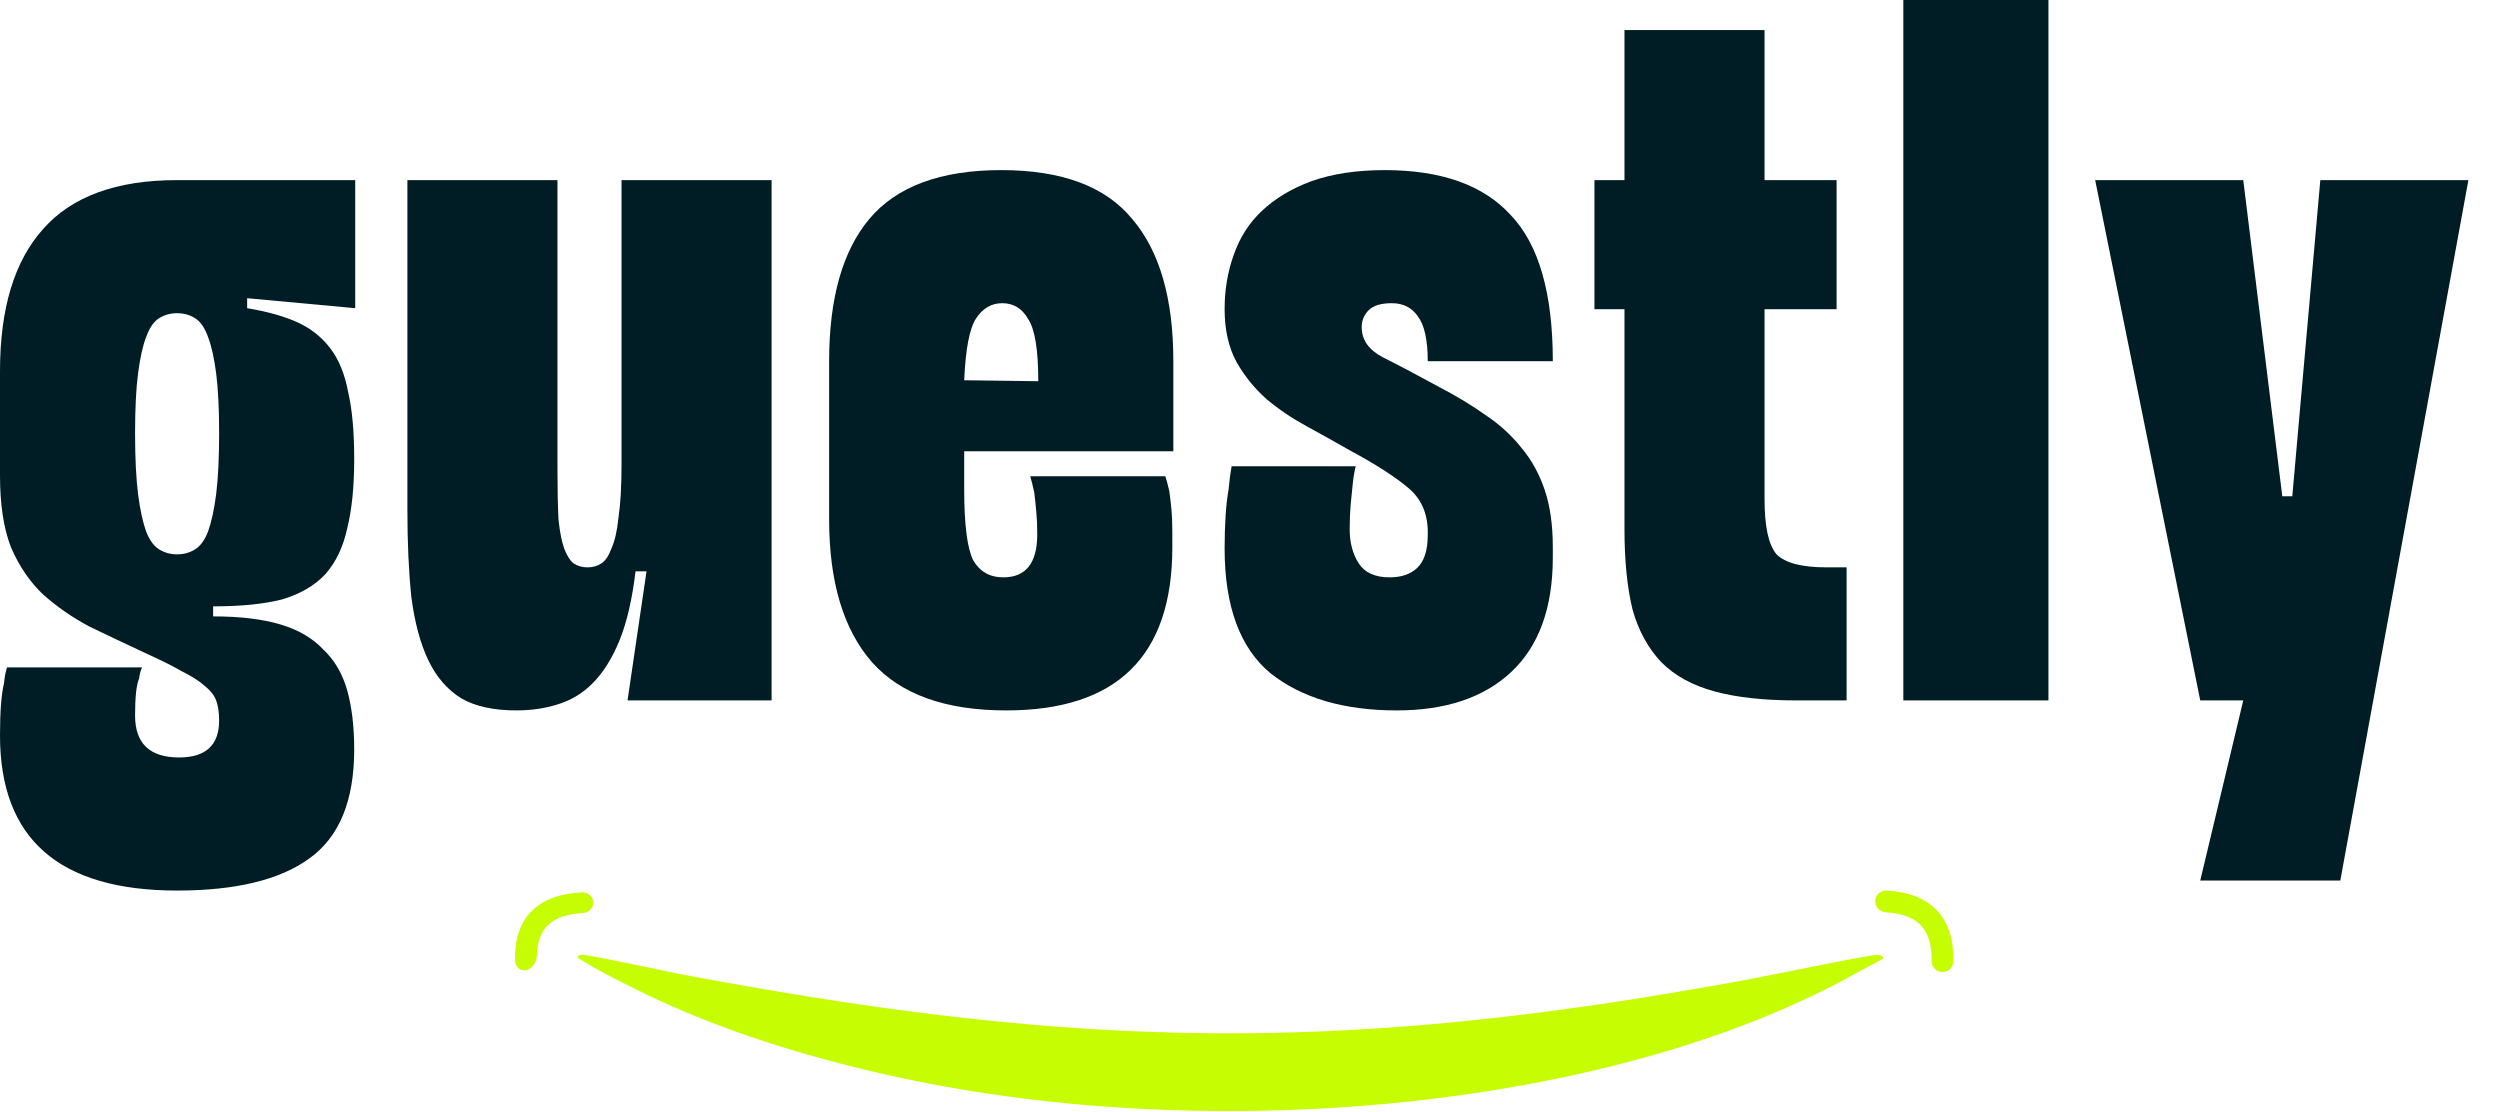
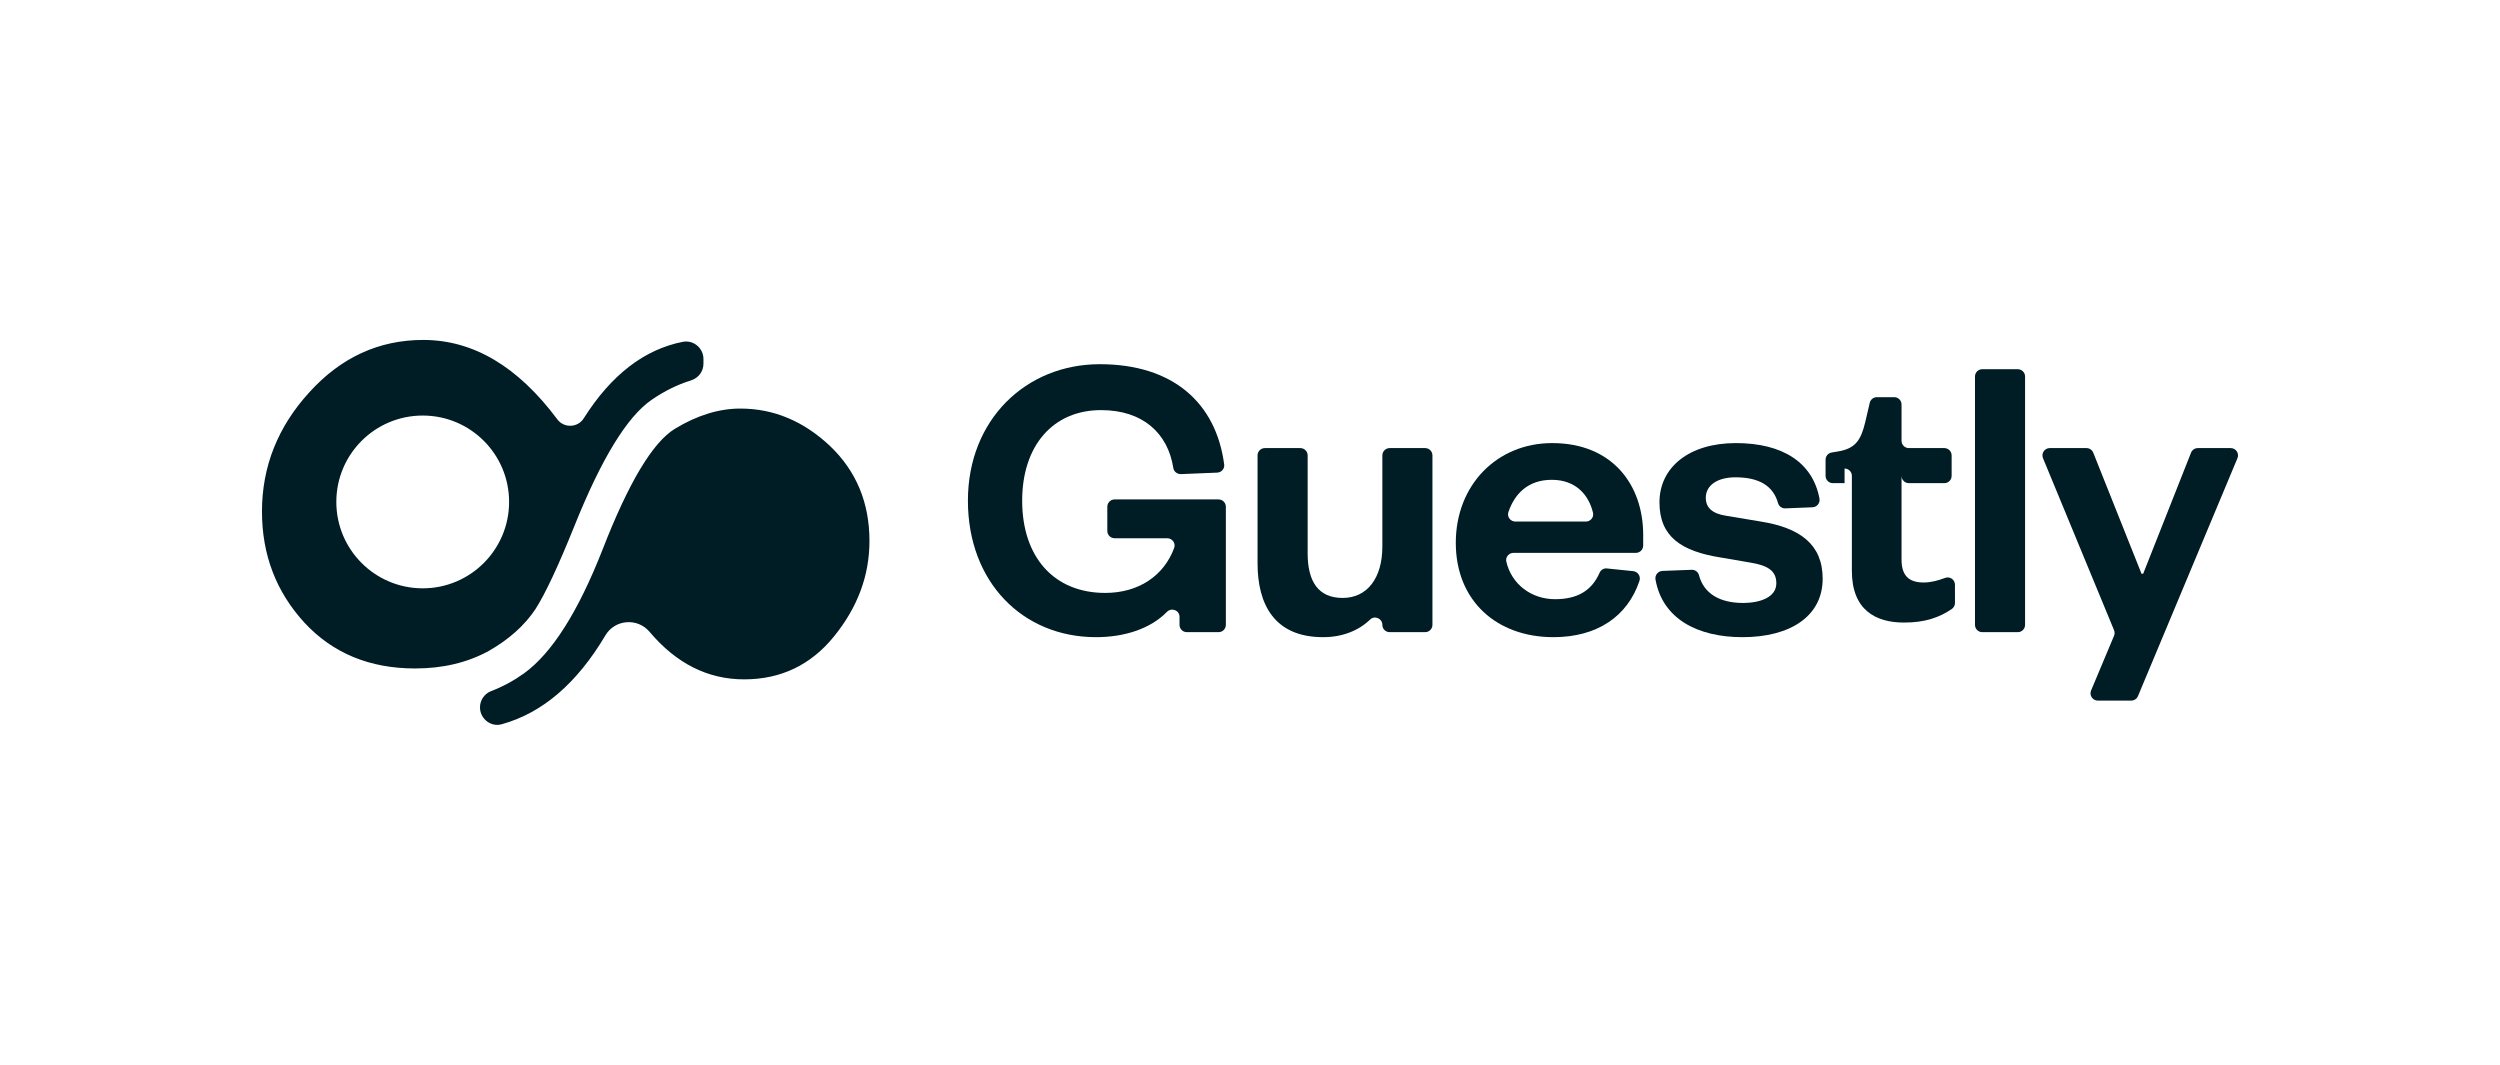
- <svg xmlns="http://www.w3.org/2000/svg" width="72" height="32" viewBox="0 0 72 32" fill="none">
-   <path d="M63.367 20.172L60.341 5.187H64.606L65.73 14.293H66.018L66.825 5.187H71.09L67.401 25.36H63.367L64.606 20.172H63.367Z" fill="#001C24" />
-   <path d="M58.995 20.172H54.816V0H58.995V20.172Z" fill="#001C24" />
-   <path d="M50.819 5.187H52.894V8.905H50.819V14.38C50.819 15.168 50.935 15.696 51.165 15.965C51.415 16.215 51.895 16.34 52.606 16.34H53.182V20.172H51.742C50.8 20.172 50.013 20.086 49.379 19.913C48.745 19.74 48.236 19.462 47.851 19.077C47.467 18.674 47.188 18.165 47.016 17.55C46.862 16.916 46.785 16.147 46.785 15.245V8.905H45.92V5.187H46.785V0.865H50.819V5.187Z" fill="#001C24" />
-   <path d="M35.269 15.792C35.269 15.446 35.279 15.129 35.298 14.841C35.317 14.553 35.346 14.303 35.384 14.092C35.404 13.861 35.432 13.64 35.471 13.429H39.044C39.006 13.583 38.977 13.756 38.958 13.948C38.939 14.121 38.919 14.313 38.9 14.524C38.881 14.735 38.871 14.976 38.871 15.245C38.871 15.629 38.958 15.955 39.131 16.224C39.304 16.493 39.601 16.628 40.024 16.628C40.351 16.628 40.61 16.541 40.802 16.368C41.013 16.176 41.119 15.859 41.119 15.417C41.138 14.841 40.956 14.39 40.572 14.063C40.187 13.736 39.621 13.371 38.871 12.968C38.468 12.737 38.055 12.507 37.632 12.276C37.209 12.046 36.825 11.786 36.48 11.498C36.134 11.191 35.846 10.835 35.615 10.432C35.384 10.009 35.269 9.5 35.269 8.905C35.269 8.347 35.356 7.829 35.529 7.348C35.701 6.849 35.97 6.426 36.335 6.081C36.72 5.715 37.2 5.427 37.776 5.216C38.372 5.005 39.073 4.899 39.88 4.899C41.513 4.899 42.723 5.331 43.511 6.196C44.318 7.041 44.721 8.444 44.721 10.403H41.119C41.119 9.788 41.023 9.356 40.831 9.106C40.658 8.857 40.408 8.732 40.082 8.732C39.774 8.732 39.553 8.799 39.419 8.933C39.284 9.068 39.217 9.231 39.217 9.423C39.217 9.788 39.419 10.076 39.822 10.288C40.245 10.499 40.773 10.778 41.407 11.124C41.926 11.393 42.387 11.671 42.791 11.959C43.194 12.228 43.54 12.545 43.828 12.91C44.116 13.256 44.337 13.659 44.491 14.121C44.645 14.582 44.721 15.129 44.721 15.763V16.051C44.721 17.512 44.318 18.616 43.511 19.365C42.723 20.095 41.628 20.46 40.226 20.46C38.708 20.46 37.498 20.105 36.595 19.394C35.711 18.664 35.269 17.463 35.269 15.792Z" fill="#001C24" />
-   <path d="M28.893 16.628C29.546 16.628 29.873 16.215 29.873 15.389C29.873 15.139 29.863 14.918 29.844 14.726C29.825 14.514 29.806 14.332 29.786 14.178C29.748 14.005 29.71 13.852 29.671 13.717H33.562C33.6 13.832 33.638 13.976 33.677 14.149C33.696 14.284 33.715 14.447 33.734 14.639C33.754 14.831 33.763 15.062 33.763 15.331V15.763C33.763 18.895 32.169 20.46 28.98 20.46C27.231 20.46 25.944 19.999 25.118 19.077C24.292 18.136 23.879 16.762 23.879 14.956V10.403C23.879 8.597 24.263 7.233 25.032 6.311C25.819 5.37 27.087 4.899 28.835 4.899C30.584 4.899 31.842 5.37 32.611 6.311C33.398 7.233 33.792 8.597 33.792 10.403V12.997H27.769V14.092C27.769 15.11 27.856 15.792 28.029 16.138C28.221 16.464 28.509 16.628 28.893 16.628ZM28.864 8.732C28.557 8.732 28.307 8.876 28.115 9.164C27.923 9.452 27.808 10.048 27.769 10.951L29.902 10.979C29.902 10.076 29.806 9.481 29.613 9.193C29.441 8.885 29.191 8.732 28.864 8.732Z" fill="#001C24" />
-   <path d="M16.055 5.187V13.515C16.055 14.092 16.065 14.572 16.084 14.956C16.122 15.321 16.18 15.61 16.257 15.821C16.334 16.013 16.42 16.147 16.516 16.224C16.632 16.301 16.766 16.34 16.92 16.34C17.073 16.34 17.208 16.301 17.323 16.224C17.439 16.147 17.535 16.003 17.611 15.792C17.707 15.581 17.775 15.283 17.813 14.899C17.871 14.514 17.9 14.005 17.9 13.371V5.187H22.222V20.172H18.073L18.62 16.455H18.303C18.207 17.262 18.053 17.924 17.842 18.443C17.631 18.962 17.371 19.375 17.064 19.682C16.776 19.971 16.439 20.172 16.055 20.288C15.69 20.403 15.296 20.46 14.874 20.46C14.221 20.46 13.692 20.345 13.289 20.115C12.885 19.865 12.568 19.5 12.338 19.02C12.107 18.539 11.944 17.934 11.848 17.204C11.771 16.474 11.733 15.629 11.733 14.668V5.187H16.055Z" fill="#001C24" />
-   <path d="M7.118 8.876C7.694 8.972 8.175 9.106 8.559 9.279C8.943 9.452 9.26 9.702 9.51 10.028C9.76 10.355 9.932 10.778 10.028 11.296C10.144 11.796 10.201 12.44 10.201 13.227C10.201 14.015 10.134 14.678 10 15.216C9.884 15.754 9.673 16.195 9.366 16.541C9.058 16.868 8.645 17.108 8.127 17.262C7.608 17.396 6.945 17.463 6.138 17.463V17.752C6.907 17.752 7.55 17.828 8.069 17.982C8.588 18.136 9.001 18.376 9.308 18.703C9.635 19.01 9.865 19.404 10 19.884C10.134 20.364 10.201 20.931 10.201 21.584C10.201 23.064 9.769 24.111 8.905 24.726C8.059 25.34 6.791 25.648 5.101 25.648C1.7 25.648 0 24.159 0 21.181C0 20.835 0.01 20.537 0.029 20.288C0.048 20.038 0.077 19.836 0.115 19.682C0.134 19.49 0.163 19.337 0.202 19.221H4.092C4.054 19.298 4.025 19.404 4.006 19.538C3.967 19.634 3.938 19.769 3.919 19.942C3.9 20.115 3.89 20.336 3.89 20.605C3.89 21.411 4.313 21.815 5.158 21.815C5.927 21.815 6.311 21.459 6.311 20.749C6.311 20.518 6.282 20.326 6.225 20.172C6.167 20.019 6.052 19.875 5.879 19.74C5.725 19.605 5.514 19.471 5.245 19.337C4.976 19.183 4.63 19.01 4.207 18.818C3.631 18.549 3.083 18.29 2.565 18.04C2.065 17.771 1.623 17.463 1.239 17.118C0.855 16.753 0.548 16.301 0.317 15.763C0.106 15.225 0 14.534 0 13.688V10.691C0 8.885 0.413 7.521 1.239 6.599C2.065 5.658 3.352 5.187 5.101 5.187H10.23V8.876L7.118 8.588V8.876ZM6.311 12.478C6.311 11.767 6.282 11.191 6.225 10.749C6.167 10.307 6.09 9.961 5.994 9.712C5.898 9.443 5.773 9.26 5.619 9.164C5.466 9.068 5.293 9.02 5.101 9.02C4.909 9.02 4.736 9.068 4.582 9.164C4.428 9.26 4.303 9.443 4.207 9.712C4.111 9.961 4.034 10.307 3.977 10.749C3.919 11.191 3.89 11.767 3.89 12.478C3.89 13.189 3.919 13.775 3.977 14.236C4.034 14.678 4.111 15.033 4.207 15.302C4.303 15.552 4.428 15.725 4.582 15.821C4.736 15.917 4.909 15.965 5.101 15.965C5.293 15.965 5.466 15.917 5.619 15.821C5.773 15.725 5.898 15.552 5.994 15.302C6.09 15.033 6.167 14.678 6.225 14.236C6.282 13.775 6.311 13.189 6.311 12.478Z" fill="#001C24" />
-   <path d="M54.188 27.53C54.138 27.503 54.052 27.492 53.977 27.505C52.391 27.776 50.923 28.123 49.336 28.39C38.468 30.324 31.07 30.167 20.318 28.19C19.126 27.982 18.024 27.705 16.823 27.501C16.764 27.491 16.695 27.501 16.659 27.524L16.657 27.525C16.625 27.546 16.625 27.573 16.657 27.594C17.144 27.911 17.716 28.195 18.291 28.482C20.098 29.386 22.215 30.14 24.619 30.736C33.575 32.986 44.52 32.14 51.659 28.926C52.291 28.644 52.887 28.347 53.44 28.035C53.683 27.891 53.964 27.773 54.198 27.629C54.246 27.6 54.241 27.56 54.19 27.532L54.188 27.53Z" fill="#C7FD02" />
-   <path d="M54.338 25.648C54.144 25.637 53.983 25.802 54.009 26.003C54.028 26.155 54.163 26.265 54.316 26.275C55.241 26.333 55.647 26.766 55.63 27.677C55.627 27.85 55.764 27.993 55.938 27.996C55.94 27.996 55.942 27.996 55.944 27.996C56.114 27.996 56.254 27.859 56.257 27.688C56.28 26.428 55.617 25.723 54.338 25.648Z" fill="#C7FD02" />
-   <path d="M17.072 26.078C17.13 25.867 16.956 25.685 16.752 25.697C15.459 25.769 14.795 26.457 14.834 27.687C14.839 27.856 15.009 27.988 15.178 27.936C15.193 27.931 15.213 27.922 15.245 27.901C15.376 27.816 15.456 27.675 15.46 27.525C15.479 26.727 15.891 26.346 16.782 26.295C16.917 26.288 17.038 26.203 17.072 26.078Z" fill="#C7FD02" />
+ <svg xmlns="http://www.w3.org/2000/svg" id="Layer_1" viewBox="0 0 1080 460">
+   <path d="M294.964,147.67c-16.647,3.287-30.942,14.295-42.794,33.053-2.564,4.071-8.474,4.313-11.369.482-17.069-22.89-36.37-34.35-57.963-34.35-19.15,0-35.526,7.539-49.187,22.588-13.631,14.928-20.477,32.088-20.477,51.539,0,18.698,6.122,34.681,18.366,48.041,12.244,13.179,28.167,19.753,47.77,19.753,11.942,0,22.528-2.503,31.786-7.539,8.776-5.006,15.531-11.038,20.236-18.125,4.222-6.574,9.892-18.668,16.949-36.219,11.611-28.891,22.679-46.925,33.173-54.133,5.489-3.8,11.189-6.605,17.099-8.444,3.167-.995,5.338-3.86,5.338-7.178v-2.051c0-4.705-4.313-8.324-8.927-7.419ZM182.627,254.156c-20.628,0-37.335-16.707-37.335-37.335s16.707-37.305,37.335-37.305,37.305,16.707,37.305,37.305-16.707,37.335-37.305,37.335ZM358.657,192.755c-11.46-10.827-24.398-16.255-38.843-16.255-9.258,0-18.668,2.925-28.228,8.716-9.59,5.82-20.025,23.221-31.303,52.263-10.525,26.81-21.804,44.633-33.897,53.409-4.373,3.137-9.138,5.73-14.264,7.69-2.865,1.116-4.765,3.89-4.765,6.997,0,4.222,3.468,7.57,7.449,7.57.633,0,1.297-.09,1.93-.271,17.582-4.856,32.51-17.672,44.814-38.421,4.101-6.906,13.872-7.66,19.06-1.508,11.55,13.692,25.151,20.538,40.864,20.538,15.833,0,28.8-6.182,38.843-18.577,10.193-12.576,15.29-26.297,15.29-41.195,0-16.466-5.639-30.128-16.949-40.954Z" fill="#001c24" />
+   <path d="M418.139,216.296c0-34.981,25.063-58.961,56.977-58.961,31.519,0,50.229,16.631,53.737,43.346.237,1.808-1.188,3.416-3.011,3.491l-15.652.642c-1.599.066-3.062-1.037-3.309-2.618-2.378-15.217-13.343-25.027-31.223-25.027-20.736,0-34.079,15.326-34.079,39.127,0,24.342,13.704,39.847,35.881,39.847,14.436,0,25.372-7.442,29.784-19.437.747-2.03-.832-4.183-2.996-4.183h-22.733c-1.742,0-3.154-1.412-3.154-3.154v-10.462c0-1.742,1.412-3.154,3.154-3.154h44.901c1.742,0,3.154,1.412,3.154,3.154v51.031c0,1.742-1.412,3.154-3.154,3.154h-13.708c-1.742,0-3.154-1.412-3.154-3.154v-3.454c0-2.875-3.455-4.178-5.467-2.124-7.115,7.264-18.284,10.896-30.595,10.896-31.734,0-55.355-23.801-55.355-58.961Z" fill="#001c24" />
+   <path d="M600.33,193.577h15.33c1.742,0,3.154,1.412,3.154,3.154v73.209c0,1.742-1.412,3.154-3.154,3.154h-15.33c-1.742,0-3.154-1.412-3.154-3.154h0c0-2.765-3.314-4.203-5.301-2.281-4.931,4.77-11.974,7.599-20.302,7.599-21.097,0-28.309-14.244-28.309-31.915v-46.611c0-1.742,1.412-3.154,3.154-3.154h15.33c1.742,0,3.154,1.412,3.154,3.154v42.284c0,12.082,4.508,19.293,15.146,19.293s17.13-8.654,17.13-22.178v-39.399c0-1.742,1.412-3.154,3.154-3.154Z" fill="#001c24" />
+   <path d="M705.571,246.743c2.024.209,3.32,2.259,2.674,4.188-5.136,15.358-18.282,24.326-37.151,24.326-24.522,0-42.191-15.688-42.191-40.749s17.85-43.095,41.651-43.095c25.965,0,39.307,18.031,39.307,39.669v4.598c0,1.742-1.412,3.154-3.154,3.154h-52.873c-1.996,0-3.559,1.85-3.105,3.793,2.257,9.677,10.676,16.222,21.086,16.222,9.751,0,15.868-3.788,19.179-11.364.548-1.253,1.778-2.063,3.138-1.922l11.437,1.179ZM685.086,225.312c1.988,0,3.553-1.832,3.099-3.767-1.808-7.701-7.398-14.264-17.81-14.264-10.223,0-16.056,5.989-18.754,13.965-.678,2.004.906,4.067,3.021,4.067h30.444Z" fill="#001c24" />
+   <path d="M730.805,246.15c1.443-.055,2.768.877,3.132,2.275,2.079,7.985,8.968,12.047,19.013,12.047,7.934,0,14.425-2.704,14.425-8.474,0-5.41-3.608-7.754-11.54-9.016l-12.622-2.164c-16.95-2.704-26.325-9.016-26.325-23.801,0-15.146,12.802-25.604,32.996-25.604,20.447,0,33.26,8.568,36.124,23.965.353,1.897-1.062,3.685-2.99,3.763l-11.763.476c-1.434.058-2.742-.864-3.13-2.245-2.092-7.448-8.097-11.173-18.422-11.173-7.752,0-12.802,3.426-12.802,8.836,0,4.326,2.886,6.852,8.656,7.752l15.146,2.526c16.768,2.704,26.686,9.736,26.686,24.702,0,16.228-14.064,25.243-34.619,25.243-19.42,0-34.57-7.908-37.599-24.909-.335-1.882,1.092-3.64,3.003-3.713l12.631-.485Z" fill="#001c24" />
+   <path d="M796.853,208.723h-5.052c-1.742,0-3.154-1.412-3.154-3.154v-6.977c0-1.542,1.114-2.857,2.635-3.111l2.775-.463c7.754-1.262,9.918-5.228,11.72-12.622l1.955-8.381c.333-1.427,1.606-2.437,3.071-2.437h7.507c1.742,0,3.154,1.412,3.154,3.154v15.69c0,1.742,1.412,3.154,3.154,3.154h15.33c1.742,0,3.154,1.412,3.154,3.154v8.838c0,1.742-1.412,3.154-3.154,3.154h-15.33c-1.742,0-3.154-1.412-3.154-3.154v36.154c0,6.852,3.066,9.918,9.556,9.918,3.014,0,6.115-.787,9.303-1.996,2.042-.774,4.221.779,4.221,2.962v7.861c0,1.023-.483,2.004-1.326,2.583-5.447,3.743-11.674,5.899-20.672,5.899-12.262,0-22.539-5.41-22.539-22.359v-41.022c0-1.742-1.412-3.154-3.154-3.154Z" fill="#001c24" />
+   <path d="M874.831,162.653v107.286c0,1.742-1.412,3.154-3.154,3.154h-15.33c-1.742,0-3.154-1.412-3.154-3.154v-107.286c0-1.742,1.412-3.154,3.154-3.154h15.33c1.742,0,3.154,1.412,3.154,3.154Z" fill="#001c24" />
+   <path d="M903.348,298.29l9.917-23.626c.325-.775.328-1.648.007-2.425l-30.696-74.305c-.858-2.076.668-4.358,2.915-4.358h15.867c1.291,0,2.451.787,2.929,1.986l20.846,52.287h.722l20.667-52.279c.476-1.204,1.639-1.994,2.933-1.994h14.214c2.252,0,3.778,2.293,2.91,4.37l-42.98,102.78c-.491,1.173-1.638,1.937-2.91,1.937h-14.434c-2.254,0-3.78-2.296-2.908-4.374Z" fill="#001c24" />
</svg>
